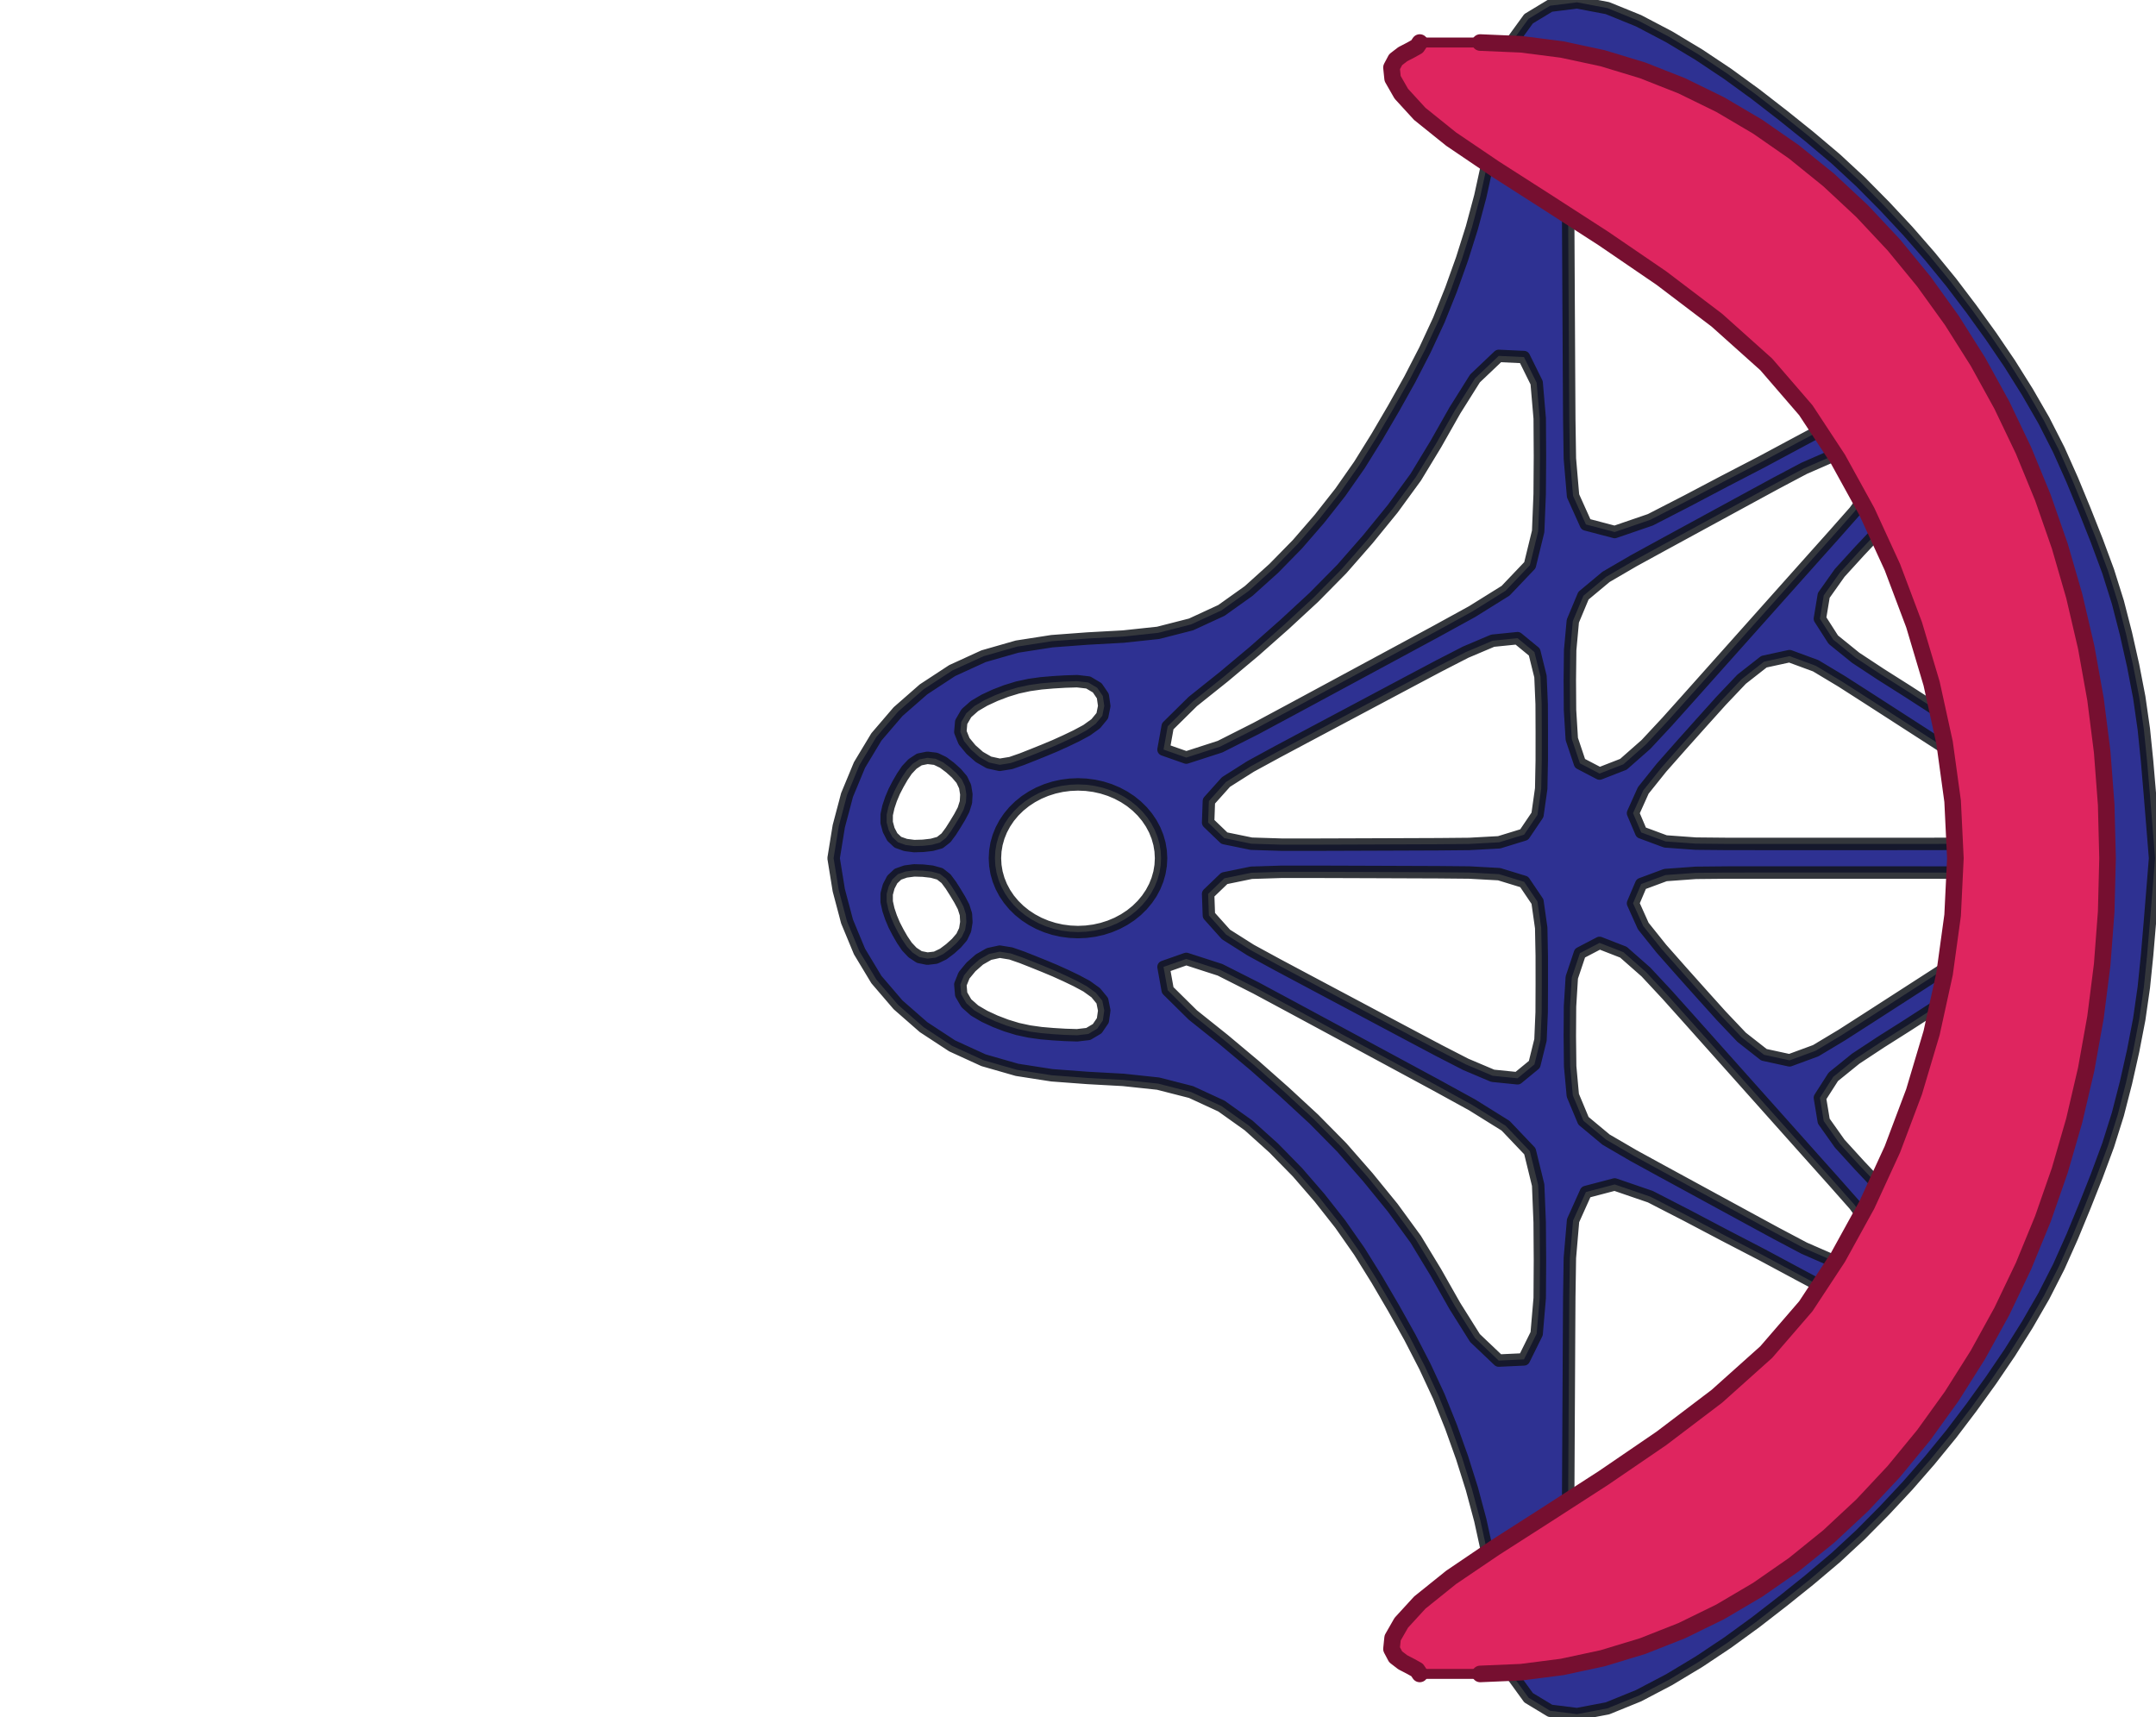
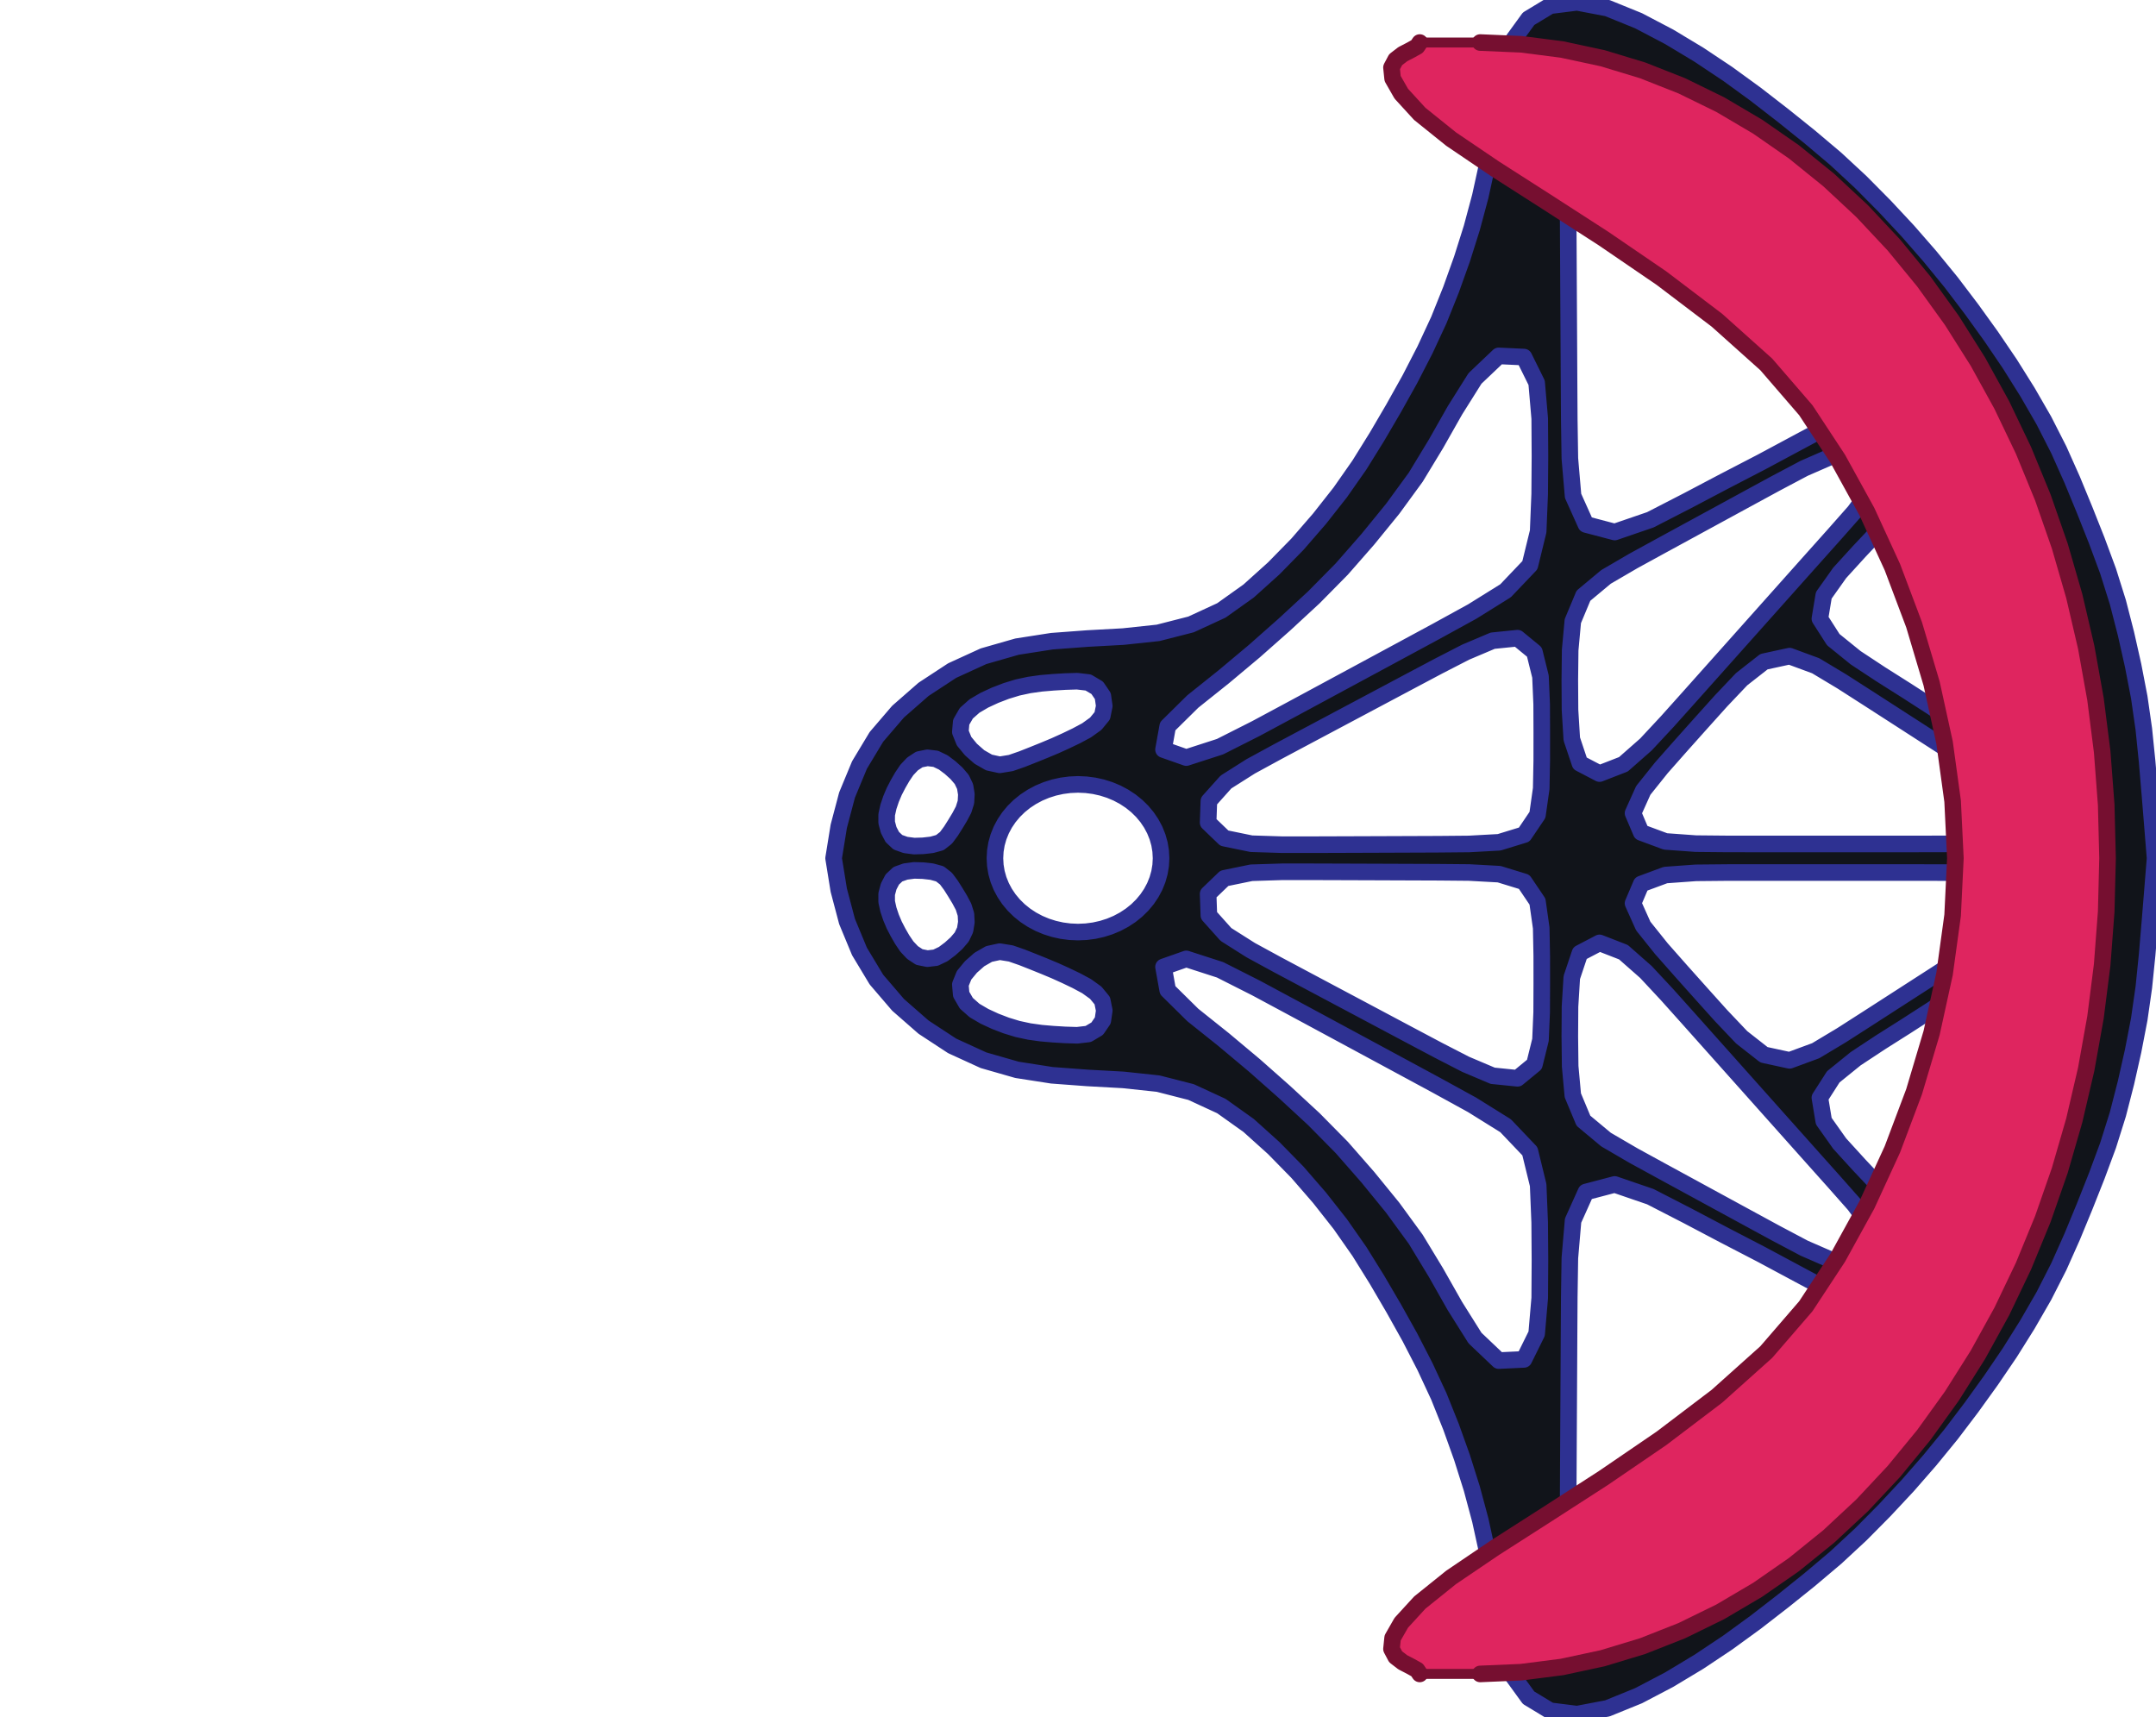
<svg xmlns="http://www.w3.org/2000/svg" viewBox="0 0 260 207" data-generated-from="scripts/assets/doodlegrip-day-contours.json" data-fan-frame-color="black" data-fan-cover-state="covered">
-   <g data-fan-frame="" fill="#2E3192" fill-rule="evenodd" stroke="none">
+   <g data-fan-plate="black" fill="#11141a" fill-rule="evenodd" stroke="none">
    <path data-day-plate="" d="M 259.888 103.5 L 259.573 99.606 L 259.257 95.713 L 258.927 91.822 L 258.533 87.942 L 257.98 84.086 L 257.24 80.252 L 256.38 76.431 L 255.404 72.633 L 254.226 68.885 L 252.856 65.189 L 251.401 61.52 L 249.895 57.866 L 248.281 54.25 L 246.478 50.71 L 244.486 47.257 L 242.362 43.867 L 240.102 40.541 L 237.742 37.266 L 235.298 34.046 L 232.734 30.911 L 230.064 27.85 L 227.278 24.866 L 224.397 21.956 L 221.386 19.164 L 218.231 16.499 L 214.997 13.903 L 211.715 11.36 L 208.353 8.914 L 204.882 6.6 L 201.295 4.442 L 197.601 2.503 L 193.845 0.977 L 190.182 0.281 L 186.936 0.688 L 184.337 2.261 L 182.397 4.935 L 181.186 8.362 L 180.526 12.136 L 180 15.998 L 179.352 19.851 L 178.513 23.678 L 177.495 27.473 L 176.312 31.224 L 174.986 34.931 L 173.517 38.595 L 171.844 42.194 L 170.019 45.738 L 168.07 49.226 L 166.05 52.678 L 163.935 56.081 L 161.629 59.378 L 159.125 62.559 L 156.464 65.629 L 153.608 68.545 L 150.578 71.273 L 147.292 73.615 L 143.637 75.303 L 139.663 76.32 L 135.452 76.769 L 131.151 77.005 L 126.858 77.325 L 122.649 77.98 L 118.609 79.138 L 114.824 80.87 L 111.375 83.131 L 108.303 85.819 L 105.69 88.867 L 103.65 92.255 L 102.147 95.878 L 101.15 99.648 L 100.527 103.5 L 101.15 107.352 L 102.147 111.122 L 103.65 114.745 L 105.69 118.133 L 108.303 121.181 L 111.375 123.869 L 114.824 126.13 L 118.609 127.862 L 122.649 129.02 L 126.858 129.675 L 131.151 129.995 L 135.452 130.231 L 139.663 130.68 L 143.637 131.697 L 147.292 133.385 L 150.578 135.727 L 153.608 138.455 L 156.464 141.371 L 159.125 144.441 L 161.629 147.622 L 163.935 150.919 L 166.05 154.321 L 168.07 157.774 L 170.019 161.262 L 171.844 164.806 L 173.517 168.405 L 174.986 172.069 L 176.312 175.776 L 177.495 179.527 L 178.513 183.322 L 179.352 187.149 L 180 191.002 L 180.526 194.864 L 181.186 198.638 L 182.397 202.065 L 184.337 204.739 L 186.936 206.312 L 190.182 206.719 L 193.845 206.023 L 197.601 204.496 L 201.295 202.558 L 204.882 200.4 L 208.353 198.086 L 211.715 195.64 L 214.997 193.097 L 218.231 190.501 L 221.386 187.836 L 224.397 185.044 L 227.278 182.134 L 230.064 179.15 L 232.734 176.089 L 235.298 172.954 L 237.742 169.734 L 240.102 166.458 L 242.362 163.133 L 244.486 159.743 L 246.478 156.29 L 248.281 152.75 L 249.895 149.134 L 251.401 145.481 L 252.856 141.81 L 254.226 138.115 L 255.404 134.367 L 256.38 130.569 L 257.24 126.748 L 257.98 122.914 L 258.533 119.058 L 258.927 115.178 L 259.257 111.287 L 259.573 107.394 Z M 239.181 53.029 L 236.309 53.778 L 233.763 55.959 L 231.466 58.612 L 229.117 61.272 L 226.686 63.881 L 224.236 66.474 L 221.855 69.088 L 219.933 71.799 L 219.468 74.616 L 221.082 77.138 L 223.785 79.325 L 226.818 81.324 L 229.908 83.279 L 232.98 85.26 L 236.023 87.278 L 239.056 89.31 L 242.089 91.34 L 245.139 93.301 L 248.244 94.809 L 251.192 94.86 L 252.959 92.865 L 253.237 89.793 L 252.836 86.457 L 252.277 83.089 L 251.657 79.727 L 250.907 76.388 L 249.996 73.082 L 248.951 69.808 L 247.752 66.577 L 246.426 63.385 L 245.04 60.216 L 243.564 57.117 L 241.734 54.416 Z M 241.734 152.584 L 243.564 149.883 L 245.04 146.784 L 246.426 143.615 L 247.752 140.423 L 248.951 137.192 L 249.996 133.918 L 250.907 130.612 L 251.657 127.273 L 252.277 123.911 L 252.836 120.543 L 253.237 117.207 L 252.959 114.135 L 251.192 112.14 L 248.244 112.191 L 245.139 113.699 L 242.089 115.66 L 239.056 117.69 L 236.023 119.722 L 232.98 121.74 L 229.908 123.721 L 226.818 125.676 L 223.785 127.675 L 221.082 129.863 L 219.468 132.384 L 219.933 135.201 L 221.855 137.912 L 224.236 140.526 L 226.686 143.119 L 229.117 145.728 L 231.466 148.388 L 233.763 151.041 L 236.309 153.222 L 239.181 153.971 Z M 215.81 79.126 L 212.723 79.797 L 210.033 81.905 L 207.565 84.505 L 205.149 87.192 L 202.741 89.887 L 200.355 92.589 L 198.167 95.321 L 196.933 98.066 L 197.921 100.39 L 200.844 101.473 L 204.512 101.739 L 208.329 101.775 L 212.163 101.777 L 215.998 101.777 L 219.832 101.777 L 223.667 101.777 L 227.501 101.777 L 231.335 101.776 L 235.165 101.768 L 238.927 101.663 L 242.233 101.012 L 243.976 99.075 L 243.213 96.534 L 240.722 94.277 L 237.692 92.219 L 234.578 90.203 L 231.457 88.191 L 228.335 86.178 L 225.214 84.167 L 222.092 82.165 L 218.962 80.287 Z M 218.962 126.713 L 222.092 124.835 L 225.214 122.833 L 228.335 120.822 L 231.457 118.809 L 234.578 116.797 L 237.692 114.781 L 240.722 112.723 L 243.213 110.466 L 243.976 107.925 L 242.233 105.988 L 238.927 105.337 L 235.165 105.232 L 231.335 105.224 L 227.501 105.223 L 223.667 105.223 L 219.832 105.223 L 215.998 105.223 L 212.163 105.223 L 208.329 105.225 L 204.512 105.261 L 200.844 105.527 L 197.921 106.61 L 196.933 108.934 L 198.167 111.679 L 200.355 114.411 L 202.741 117.113 L 205.149 119.808 L 207.565 122.495 L 210.033 125.095 L 212.723 127.203 L 215.81 127.874 Z M 194.166 8.059 L 190.767 9.208 L 189.383 12.806 L 189.102 17.352 L 189.091 22.081 L 189.115 26.828 L 189.14 31.577 L 189.165 36.326 L 189.191 41.075 L 189.216 45.824 L 189.244 50.571 L 189.316 55.295 L 189.702 59.8 L 191.253 63.248 L 194.722 64.16 L 199.023 62.685 L 203.47 60.398 L 207.923 58.051 L 212.44 55.708 L 216.944 53.291 L 221.461 50.88 L 225.948 48.47 L 229.999 45.854 L 232.326 42.625 L 231.56 38.81 L 228.975 34.954 L 225.776 31.237 L 222.328 27.667 L 218.729 24.217 L 214.962 20.92 L 211.029 17.785 L 206.953 14.8 L 202.737 11.995 L 198.416 9.499 Z M 198.416 197.501 L 202.737 195.005 L 206.953 192.2 L 211.029 189.215 L 214.962 186.08 L 218.729 182.783 L 222.328 179.333 L 225.776 175.763 L 228.975 172.046 L 231.56 168.19 L 232.326 164.375 L 229.999 161.146 L 225.948 158.53 L 221.461 156.12 L 216.944 153.708 L 212.44 151.292 L 207.923 148.949 L 203.47 146.602 L 199.023 144.315 L 194.722 142.84 L 191.253 143.751 L 189.702 147.2 L 189.316 151.705 L 189.244 156.429 L 189.216 161.176 L 189.191 165.925 L 189.165 170.674 L 189.14 175.423 L 189.115 180.172 L 189.091 184.919 L 189.102 189.648 L 189.383 194.194 L 190.767 197.792 L 194.166 198.941 Z M 224.258 54.604 L 221.029 54.967 L 217.577 56.473 L 214.138 58.294 L 210.707 60.159 L 207.276 62.027 L 203.846 63.895 L 200.416 65.763 L 196.995 67.636 L 193.677 69.57 L 190.952 71.841 L 189.672 74.905 L 189.352 78.403 L 189.31 82.007 L 189.333 85.615 L 189.548 89.121 L 190.531 92.055 L 192.897 93.291 L 195.776 92.17 L 198.49 89.781 L 201.051 87.031 L 203.57 84.22 L 206.083 81.403 L 208.597 78.585 L 211.11 75.768 L 213.623 72.951 L 216.136 70.133 L 218.65 67.316 L 221.164 64.503 L 223.641 61.701 L 225.708 58.892 L 226.184 56.18 Z M 226.184 150.82 L 225.708 148.108 L 223.641 145.299 L 221.164 142.497 L 218.65 139.684 L 216.136 136.867 L 213.623 134.049 L 211.11 131.232 L 208.597 128.415 L 206.083 125.597 L 203.57 122.78 L 201.051 119.969 L 198.49 117.219 L 195.776 114.83 L 192.897 113.709 L 190.531 114.945 L 189.548 117.879 L 189.333 121.385 L 189.31 124.993 L 189.352 128.597 L 189.672 132.095 L 190.952 135.159 L 193.677 137.43 L 196.995 139.364 L 200.416 141.237 L 203.846 143.105 L 207.276 144.973 L 210.707 146.841 L 214.138 148.706 L 217.577 150.527 L 221.029 152.033 L 224.258 152.396 Z M 183.007 76.962 L 180.009 77.266 L 176.761 78.642 L 173.506 80.315 L 170.261 82.036 L 167.016 83.762 L 163.772 85.488 L 160.527 87.214 L 157.283 88.94 L 154.041 90.668 L 150.828 92.418 L 147.843 94.308 L 145.784 96.607 L 145.692 99.198 L 147.649 101.079 L 150.909 101.749 L 154.594 101.865 L 158.351 101.865 L 162.116 101.853 L 165.881 101.84 L 169.646 101.826 L 173.41 101.812 L 177.161 101.778 L 180.786 101.579 L 183.804 100.653 L 185.41 98.274 L 185.86 95.098 L 185.926 91.724 L 185.929 88.324 L 185.915 84.927 L 185.773 81.589 L 185.041 78.634 Z M 185.041 128.366 L 185.773 125.411 L 185.915 122.073 L 185.929 118.676 L 185.926 115.276 L 185.86 111.902 L 185.41 108.726 L 183.804 106.347 L 180.786 105.421 L 177.161 105.222 L 173.41 105.188 L 169.646 105.174 L 165.881 105.16 L 162.116 105.147 L 158.351 105.135 L 154.594 105.135 L 150.909 105.251 L 147.649 105.921 L 145.692 107.802 L 145.784 110.393 L 147.843 112.692 L 150.828 114.582 L 154.041 116.332 L 157.283 118.06 L 160.527 119.786 L 163.772 121.512 L 167.016 123.238 L 170.261 124.964 L 173.506 126.685 L 176.761 128.358 L 180.009 129.734 L 183.007 130.038 Z M 183.78 43.061 L 180.736 42.919 L 177.876 45.636 L 175.457 49.487 L 173.155 53.549 L 170.727 57.552 L 167.948 61.359 L 164.948 65.04 L 161.809 68.624 L 158.444 72.036 L 154.905 75.307 L 151.287 78.508 L 147.579 81.615 L 143.846 84.597 L 140.818 87.585 L 140.313 90.395 L 143.059 91.361 L 147.136 90.043 L 151.464 87.855 L 155.814 85.518 L 160.166 83.17 L 164.517 80.822 L 168.869 78.473 L 173.218 76.123 L 177.53 73.755 L 181.563 71.243 L 184.495 68.163 L 185.493 64.085 L 185.675 59.587 L 185.708 55.015 L 185.68 50.464 L 185.31 46.157 Z M 185.31 160.843 L 185.68 156.536 L 185.708 151.985 L 185.675 147.413 L 185.493 142.915 L 184.495 138.837 L 181.563 135.757 L 177.53 133.245 L 173.218 130.877 L 168.869 128.527 L 164.517 126.178 L 160.166 123.83 L 155.814 121.482 L 151.464 119.145 L 147.136 116.957 L 143.059 115.639 L 140.313 116.605 L 140.818 119.415 L 143.846 122.403 L 147.579 125.385 L 151.287 128.492 L 154.905 131.693 L 158.444 134.964 L 161.809 138.376 L 164.948 141.96 L 167.948 145.641 L 170.727 149.448 L 173.155 153.451 L 175.457 157.513 L 177.876 161.364 L 180.736 164.081 L 183.78 163.939 Z M 131.239 82.305 L 129.892 82.149 L 128.454 82.194 L 127.003 82.281 L 125.557 82.405 L 124.124 82.606 L 122.717 82.908 L 121.347 83.327 L 120.013 83.839 L 118.725 84.434 L 117.525 85.136 L 116.535 86.013 L 115.915 87.084 L 115.811 88.267 L 116.261 89.383 L 117.094 90.393 L 118.107 91.287 L 119.27 91.954 L 120.56 92.234 L 121.899 92.018 L 123.236 91.554 L 124.568 91.028 L 125.897 90.492 L 127.218 89.94 L 128.518 89.352 L 129.801 88.736 L 131.04 88.072 L 132.139 87.281 L 132.93 86.32 L 133.167 85.139 L 132.995 83.938 L 132.318 82.946 Z M 132.318 124.054 L 132.995 123.062 L 133.167 121.861 L 132.93 120.68 L 132.139 119.719 L 131.04 118.928 L 129.801 118.264 L 128.518 117.648 L 127.218 117.06 L 125.897 116.508 L 124.568 115.972 L 123.236 115.446 L 121.899 114.982 L 120.56 114.766 L 119.27 115.046 L 118.107 115.713 L 117.094 116.607 L 116.261 117.617 L 115.811 118.733 L 115.915 119.916 L 116.535 120.987 L 117.525 121.864 L 118.725 122.566 L 120.013 123.161 L 121.347 123.673 L 122.717 124.092 L 124.124 124.394 L 125.557 124.595 L 127.003 124.719 L 128.454 124.806 L 129.892 124.851 L 131.239 124.695 Z M 112.838 91.509 L 111.843 91.391 L 110.866 91.587 L 110.046 92.127 L 109.361 92.855 L 108.801 93.685 L 108.3 94.555 L 107.84 95.444 L 107.453 96.359 L 107.139 97.296 L 106.928 98.243 L 106.925 99.191 L 107.171 100.104 L 107.607 100.94 L 108.282 101.573 L 109.206 101.9 L 110.239 102.035 L 111.31 102.004 L 112.374 101.884 L 113.342 101.617 L 114.085 101.036 L 114.671 100.245 L 115.21 99.392 L 115.732 98.528 L 116.197 97.65 L 116.487 96.736 L 116.537 95.787 L 116.385 94.851 L 115.98 94 L 115.338 93.251 L 114.574 92.563 L 113.749 91.945 Z M 113.749 115.055 L 114.574 114.437 L 115.338 113.749 L 115.98 113 L 116.385 112.149 L 116.537 111.213 L 116.487 110.264 L 116.197 109.35 L 115.732 108.472 L 115.21 107.608 L 114.671 106.755 L 114.085 105.964 L 113.342 105.383 L 112.374 105.116 L 111.31 104.996 L 110.239 104.965 L 109.206 105.1 L 108.282 105.427 L 107.607 106.06 L 107.171 106.896 L 106.925 107.809 L 106.928 108.757 L 107.139 109.704 L 107.453 110.641 L 107.84 111.556 L 108.3 112.445 L 108.801 113.315 L 109.361 114.145 L 110.046 114.873 L 110.866 115.413 L 111.843 115.609 L 112.838 115.491 Z M 130 112.405 L 130.982 112.362 L 131.954 112.234 L 132.908 112.022 L 133.833 111.727 L 134.722 111.354 L 135.565 110.904 L 136.355 110.384 L 137.083 109.797 L 137.743 109.149 L 138.329 108.447 L 138.834 107.698 L 139.255 106.908 L 139.586 106.085 L 139.825 105.237 L 139.969 104.373 L 140.017 103.5 L 139.969 102.627 L 139.825 101.763 L 139.586 100.915 L 139.255 100.092 L 138.834 99.302 L 138.329 98.553 L 137.743 97.851 L 137.083 97.203 L 136.355 96.616 L 135.565 96.096 L 134.722 95.646 L 133.833 95.273 L 132.908 94.978 L 131.954 94.766 L 130.982 94.638 L 130 94.595 L 129.018 94.638 L 128.046 94.766 L 127.092 94.978 L 126.167 95.273 L 125.278 95.646 L 124.435 96.096 L 123.645 96.616 L 122.917 97.203 L 122.257 97.851 L 121.671 98.553 L 121.166 99.302 L 120.746 100.092 L 120.414 100.915 L 120.175 101.763 L 120.031 102.627 L 119.983 103.5 L 120.031 104.373 L 120.175 105.237 L 120.414 106.085 L 120.746 106.908 L 121.166 107.698 L 121.671 108.447 L 122.257 109.149 L 122.917 109.797 L 123.645 110.384 L 124.435 110.904 L 125.278 111.354 L 126.167 111.727 L 127.092 112.022 L 128.046 112.234 L 129.018 112.362 Z" />
  </g>
-   <g data-fan-frame-tint="black" fill="none" stroke="#11141a" stroke-width="1.5" stroke-linejoin="round" opacity="0.85">
+   <g data-fan-frame="" fill="none" stroke="#2E3192" stroke-width="2" stroke-linejoin="round">
    <path d="M 259.888 103.5 L 259.573 99.606 L 259.257 95.713 L 258.927 91.822 L 258.533 87.942 L 257.98 84.086 L 257.24 80.252 L 256.38 76.431 L 255.404 72.633 L 254.226 68.885 L 252.856 65.189 L 251.401 61.52 L 249.895 57.866 L 248.281 54.25 L 246.478 50.71 L 244.486 47.257 L 242.362 43.867 L 240.102 40.541 L 237.742 37.266 L 235.298 34.046 L 232.734 30.911 L 230.064 27.85 L 227.278 24.866 L 224.397 21.956 L 221.386 19.164 L 218.231 16.499 L 214.997 13.903 L 211.715 11.36 L 208.353 8.914 L 204.882 6.6 L 201.295 4.442 L 197.601 2.503 L 193.845 0.977 L 190.182 0.281 L 186.936 0.688 L 184.337 2.261 L 182.397 4.935 L 181.186 8.362 L 180.526 12.136 L 180 15.998 L 179.352 19.851 L 178.513 23.678 L 177.495 27.473 L 176.312 31.224 L 174.986 34.931 L 173.517 38.595 L 171.844 42.194 L 170.019 45.738 L 168.07 49.226 L 166.05 52.678 L 163.935 56.081 L 161.629 59.378 L 159.125 62.559 L 156.464 65.629 L 153.608 68.545 L 150.578 71.273 L 147.292 73.615 L 143.637 75.303 L 139.663 76.32 L 135.452 76.769 L 131.151 77.005 L 126.858 77.325 L 122.649 77.98 L 118.609 79.138 L 114.824 80.87 L 111.375 83.131 L 108.303 85.819 L 105.69 88.867 L 103.65 92.255 L 102.147 95.878 L 101.15 99.648 L 100.527 103.5 L 101.15 107.352 L 102.147 111.122 L 103.65 114.745 L 105.69 118.133 L 108.303 121.181 L 111.375 123.869 L 114.824 126.13 L 118.609 127.862 L 122.649 129.02 L 126.858 129.675 L 131.151 129.995 L 135.452 130.231 L 139.663 130.68 L 143.637 131.697 L 147.292 133.385 L 150.578 135.727 L 153.608 138.455 L 156.464 141.371 L 159.125 144.441 L 161.629 147.622 L 163.935 150.919 L 166.05 154.321 L 168.07 157.774 L 170.019 161.262 L 171.844 164.806 L 173.517 168.405 L 174.986 172.069 L 176.312 175.776 L 177.495 179.527 L 178.513 183.322 L 179.352 187.149 L 180 191.002 L 180.526 194.864 L 181.186 198.638 L 182.397 202.065 L 184.337 204.739 L 186.936 206.312 L 190.182 206.719 L 193.845 206.023 L 197.601 204.496 L 201.295 202.558 L 204.882 200.4 L 208.353 198.086 L 211.715 195.64 L 214.997 193.097 L 218.231 190.501 L 221.386 187.836 L 224.397 185.044 L 227.278 182.134 L 230.064 179.15 L 232.734 176.089 L 235.298 172.954 L 237.742 169.734 L 240.102 166.458 L 242.362 163.133 L 244.486 159.743 L 246.478 156.29 L 248.281 152.75 L 249.895 149.134 L 251.401 145.481 L 252.856 141.81 L 254.226 138.115 L 255.404 134.367 L 256.38 130.569 L 257.24 126.748 L 257.98 122.914 L 258.533 119.058 L 258.927 115.178 L 259.257 111.287 L 259.573 107.394 Z M 239.181 53.029 L 236.309 53.778 L 233.763 55.959 L 231.466 58.612 L 229.117 61.272 L 226.686 63.881 L 224.236 66.474 L 221.855 69.088 L 219.933 71.799 L 219.468 74.616 L 221.082 77.138 L 223.785 79.325 L 226.818 81.324 L 229.908 83.279 L 232.98 85.26 L 236.023 87.278 L 239.056 89.31 L 242.089 91.34 L 245.139 93.301 L 248.244 94.809 L 251.192 94.86 L 252.959 92.865 L 253.237 89.793 L 252.836 86.457 L 252.277 83.089 L 251.657 79.727 L 250.907 76.388 L 249.996 73.082 L 248.951 69.808 L 247.752 66.577 L 246.426 63.385 L 245.04 60.216 L 243.564 57.117 L 241.734 54.416 Z M 241.734 152.584 L 243.564 149.883 L 245.04 146.784 L 246.426 143.615 L 247.752 140.423 L 248.951 137.192 L 249.996 133.918 L 250.907 130.612 L 251.657 127.273 L 252.277 123.911 L 252.836 120.543 L 253.237 117.207 L 252.959 114.135 L 251.192 112.14 L 248.244 112.191 L 245.139 113.699 L 242.089 115.66 L 239.056 117.69 L 236.023 119.722 L 232.98 121.74 L 229.908 123.721 L 226.818 125.676 L 223.785 127.675 L 221.082 129.863 L 219.468 132.384 L 219.933 135.201 L 221.855 137.912 L 224.236 140.526 L 226.686 143.119 L 229.117 145.728 L 231.466 148.388 L 233.763 151.041 L 236.309 153.222 L 239.181 153.971 Z M 215.81 79.126 L 212.723 79.797 L 210.033 81.905 L 207.565 84.505 L 205.149 87.192 L 202.741 89.887 L 200.355 92.589 L 198.167 95.321 L 196.933 98.066 L 197.921 100.39 L 200.844 101.473 L 204.512 101.739 L 208.329 101.775 L 212.163 101.777 L 215.998 101.777 L 219.832 101.777 L 223.667 101.777 L 227.501 101.777 L 231.335 101.776 L 235.165 101.768 L 238.927 101.663 L 242.233 101.012 L 243.976 99.075 L 243.213 96.534 L 240.722 94.277 L 237.692 92.219 L 234.578 90.203 L 231.457 88.191 L 228.335 86.178 L 225.214 84.167 L 222.092 82.165 L 218.962 80.287 Z M 218.962 126.713 L 222.092 124.835 L 225.214 122.833 L 228.335 120.822 L 231.457 118.809 L 234.578 116.797 L 237.692 114.781 L 240.722 112.723 L 243.213 110.466 L 243.976 107.925 L 242.233 105.988 L 238.927 105.337 L 235.165 105.232 L 231.335 105.224 L 227.501 105.223 L 223.667 105.223 L 219.832 105.223 L 215.998 105.223 L 212.163 105.223 L 208.329 105.225 L 204.512 105.261 L 200.844 105.527 L 197.921 106.61 L 196.933 108.934 L 198.167 111.679 L 200.355 114.411 L 202.741 117.113 L 205.149 119.808 L 207.565 122.495 L 210.033 125.095 L 212.723 127.203 L 215.81 127.874 Z M 194.166 8.059 L 190.767 9.208 L 189.383 12.806 L 189.102 17.352 L 189.091 22.081 L 189.115 26.828 L 189.14 31.577 L 189.165 36.326 L 189.191 41.075 L 189.216 45.824 L 189.244 50.571 L 189.316 55.295 L 189.702 59.8 L 191.253 63.248 L 194.722 64.16 L 199.023 62.685 L 203.47 60.398 L 207.923 58.051 L 212.44 55.708 L 216.944 53.291 L 221.461 50.88 L 225.948 48.47 L 229.999 45.854 L 232.326 42.625 L 231.56 38.81 L 228.975 34.954 L 225.776 31.237 L 222.328 27.667 L 218.729 24.217 L 214.962 20.92 L 211.029 17.785 L 206.953 14.8 L 202.737 11.995 L 198.416 9.499 Z M 198.416 197.501 L 202.737 195.005 L 206.953 192.2 L 211.029 189.215 L 214.962 186.08 L 218.729 182.783 L 222.328 179.333 L 225.776 175.763 L 228.975 172.046 L 231.56 168.19 L 232.326 164.375 L 229.999 161.146 L 225.948 158.53 L 221.461 156.12 L 216.944 153.708 L 212.44 151.292 L 207.923 148.949 L 203.47 146.602 L 199.023 144.315 L 194.722 142.84 L 191.253 143.751 L 189.702 147.2 L 189.316 151.705 L 189.244 156.429 L 189.216 161.176 L 189.191 165.925 L 189.165 170.674 L 189.14 175.423 L 189.115 180.172 L 189.091 184.919 L 189.102 189.648 L 189.383 194.194 L 190.767 197.792 L 194.166 198.941 Z M 224.258 54.604 L 221.029 54.967 L 217.577 56.473 L 214.138 58.294 L 210.707 60.159 L 207.276 62.027 L 203.846 63.895 L 200.416 65.763 L 196.995 67.636 L 193.677 69.57 L 190.952 71.841 L 189.672 74.905 L 189.352 78.403 L 189.31 82.007 L 189.333 85.615 L 189.548 89.121 L 190.531 92.055 L 192.897 93.291 L 195.776 92.17 L 198.49 89.781 L 201.051 87.031 L 203.57 84.22 L 206.083 81.403 L 208.597 78.585 L 211.11 75.768 L 213.623 72.951 L 216.136 70.133 L 218.65 67.316 L 221.164 64.503 L 223.641 61.701 L 225.708 58.892 L 226.184 56.18 Z M 226.184 150.82 L 225.708 148.108 L 223.641 145.299 L 221.164 142.497 L 218.65 139.684 L 216.136 136.867 L 213.623 134.049 L 211.11 131.232 L 208.597 128.415 L 206.083 125.597 L 203.57 122.78 L 201.051 119.969 L 198.49 117.219 L 195.776 114.83 L 192.897 113.709 L 190.531 114.945 L 189.548 117.879 L 189.333 121.385 L 189.31 124.993 L 189.352 128.597 L 189.672 132.095 L 190.952 135.159 L 193.677 137.43 L 196.995 139.364 L 200.416 141.237 L 203.846 143.105 L 207.276 144.973 L 210.707 146.841 L 214.138 148.706 L 217.577 150.527 L 221.029 152.033 L 224.258 152.396 Z M 183.007 76.962 L 180.009 77.266 L 176.761 78.642 L 173.506 80.315 L 170.261 82.036 L 167.016 83.762 L 163.772 85.488 L 160.527 87.214 L 157.283 88.94 L 154.041 90.668 L 150.828 92.418 L 147.843 94.308 L 145.784 96.607 L 145.692 99.198 L 147.649 101.079 L 150.909 101.749 L 154.594 101.865 L 158.351 101.865 L 162.116 101.853 L 165.881 101.84 L 169.646 101.826 L 173.41 101.812 L 177.161 101.778 L 180.786 101.579 L 183.804 100.653 L 185.41 98.274 L 185.86 95.098 L 185.926 91.724 L 185.929 88.324 L 185.915 84.927 L 185.773 81.589 L 185.041 78.634 Z M 185.041 128.366 L 185.773 125.411 L 185.915 122.073 L 185.929 118.676 L 185.926 115.276 L 185.86 111.902 L 185.41 108.726 L 183.804 106.347 L 180.786 105.421 L 177.161 105.222 L 173.41 105.188 L 169.646 105.174 L 165.881 105.16 L 162.116 105.147 L 158.351 105.135 L 154.594 105.135 L 150.909 105.251 L 147.649 105.921 L 145.692 107.802 L 145.784 110.393 L 147.843 112.692 L 150.828 114.582 L 154.041 116.332 L 157.283 118.06 L 160.527 119.786 L 163.772 121.512 L 167.016 123.238 L 170.261 124.964 L 173.506 126.685 L 176.761 128.358 L 180.009 129.734 L 183.007 130.038 Z M 183.78 43.061 L 180.736 42.919 L 177.876 45.636 L 175.457 49.487 L 173.155 53.549 L 170.727 57.552 L 167.948 61.359 L 164.948 65.04 L 161.809 68.624 L 158.444 72.036 L 154.905 75.307 L 151.287 78.508 L 147.579 81.615 L 143.846 84.597 L 140.818 87.585 L 140.313 90.395 L 143.059 91.361 L 147.136 90.043 L 151.464 87.855 L 155.814 85.518 L 160.166 83.17 L 164.517 80.822 L 168.869 78.473 L 173.218 76.123 L 177.53 73.755 L 181.563 71.243 L 184.495 68.163 L 185.493 64.085 L 185.675 59.587 L 185.708 55.015 L 185.68 50.464 L 185.31 46.157 Z M 185.31 160.843 L 185.68 156.536 L 185.708 151.985 L 185.675 147.413 L 185.493 142.915 L 184.495 138.837 L 181.563 135.757 L 177.53 133.245 L 173.218 130.877 L 168.869 128.527 L 164.517 126.178 L 160.166 123.83 L 155.814 121.482 L 151.464 119.145 L 147.136 116.957 L 143.059 115.639 L 140.313 116.605 L 140.818 119.415 L 143.846 122.403 L 147.579 125.385 L 151.287 128.492 L 154.905 131.693 L 158.444 134.964 L 161.809 138.376 L 164.948 141.96 L 167.948 145.641 L 170.727 149.448 L 173.155 153.451 L 175.457 157.513 L 177.876 161.364 L 180.736 164.081 L 183.78 163.939 Z M 131.239 82.305 L 129.892 82.149 L 128.454 82.194 L 127.003 82.281 L 125.557 82.405 L 124.124 82.606 L 122.717 82.908 L 121.347 83.327 L 120.013 83.839 L 118.725 84.434 L 117.525 85.136 L 116.535 86.013 L 115.915 87.084 L 115.811 88.267 L 116.261 89.383 L 117.094 90.393 L 118.107 91.287 L 119.27 91.954 L 120.56 92.234 L 121.899 92.018 L 123.236 91.554 L 124.568 91.028 L 125.897 90.492 L 127.218 89.94 L 128.518 89.352 L 129.801 88.736 L 131.04 88.072 L 132.139 87.281 L 132.93 86.32 L 133.167 85.139 L 132.995 83.938 L 132.318 82.946 Z M 132.318 124.054 L 132.995 123.062 L 133.167 121.861 L 132.93 120.68 L 132.139 119.719 L 131.04 118.928 L 129.801 118.264 L 128.518 117.648 L 127.218 117.06 L 125.897 116.508 L 124.568 115.972 L 123.236 115.446 L 121.899 114.982 L 120.56 114.766 L 119.27 115.046 L 118.107 115.713 L 117.094 116.607 L 116.261 117.617 L 115.811 118.733 L 115.915 119.916 L 116.535 120.987 L 117.525 121.864 L 118.725 122.566 L 120.013 123.161 L 121.347 123.673 L 122.717 124.092 L 124.124 124.394 L 125.557 124.595 L 127.003 124.719 L 128.454 124.806 L 129.892 124.851 L 131.239 124.695 Z M 112.838 91.509 L 111.843 91.391 L 110.866 91.587 L 110.046 92.127 L 109.361 92.855 L 108.801 93.685 L 108.3 94.555 L 107.84 95.444 L 107.453 96.359 L 107.139 97.296 L 106.928 98.243 L 106.925 99.191 L 107.171 100.104 L 107.607 100.94 L 108.282 101.573 L 109.206 101.9 L 110.239 102.035 L 111.31 102.004 L 112.374 101.884 L 113.342 101.617 L 114.085 101.036 L 114.671 100.245 L 115.21 99.392 L 115.732 98.528 L 116.197 97.65 L 116.487 96.736 L 116.537 95.787 L 116.385 94.851 L 115.98 94 L 115.338 93.251 L 114.574 92.563 L 113.749 91.945 Z M 113.749 115.055 L 114.574 114.437 L 115.338 113.749 L 115.98 113 L 116.385 112.149 L 116.537 111.213 L 116.487 110.264 L 116.197 109.35 L 115.732 108.472 L 115.21 107.608 L 114.671 106.755 L 114.085 105.964 L 113.342 105.383 L 112.374 105.116 L 111.31 104.996 L 110.239 104.965 L 109.206 105.1 L 108.282 105.427 L 107.607 106.06 L 107.171 106.896 L 106.925 107.809 L 106.928 108.757 L 107.139 109.704 L 107.453 110.641 L 107.84 111.556 L 108.3 112.445 L 108.801 113.315 L 109.361 114.145 L 110.046 114.873 L 110.866 115.413 L 111.843 115.609 L 112.838 115.491 Z M 130 112.405 L 130.982 112.362 L 131.954 112.234 L 132.908 112.022 L 133.833 111.727 L 134.722 111.354 L 135.565 110.904 L 136.355 110.384 L 137.083 109.797 L 137.743 109.149 L 138.329 108.447 L 138.834 107.698 L 139.255 106.908 L 139.586 106.085 L 139.825 105.237 L 139.969 104.373 L 140.017 103.5 L 139.969 102.627 L 139.825 101.763 L 139.586 100.915 L 139.255 100.092 L 138.834 99.302 L 138.329 98.553 L 137.743 97.851 L 137.083 97.203 L 136.355 96.616 L 135.565 96.096 L 134.722 95.646 L 133.833 95.273 L 132.908 94.978 L 131.954 94.766 L 130.982 94.638 L 130 94.595 L 129.018 94.638 L 128.046 94.766 L 127.092 94.978 L 126.167 95.273 L 125.278 95.646 L 124.435 96.096 L 123.645 96.616 L 122.917 97.203 L 122.257 97.851 L 121.671 98.553 L 121.166 99.302 L 120.746 100.092 L 120.414 100.915 L 120.175 101.763 L 120.031 102.627 L 119.983 103.5 L 120.031 104.373 L 120.175 105.237 L 120.414 106.085 L 120.746 106.908 L 121.166 107.698 L 121.671 108.447 L 122.257 109.149 L 122.917 109.797 L 123.645 110.384 L 124.435 110.904 L 125.278 111.354 L 126.167 111.727 L 127.092 112.022 L 128.046 112.234 L 129.018 112.362 Z" />
  </g>
  <g data-fan-cover="" fill="#df255f" stroke="#760f30" stroke-linecap="round" stroke-linejoin="round">
    <path data-fan-cover-face="" d="M 178.499 201.87 L 183.447 201.66 L 188.374 201.029 L 193.259 199.98 L 198.08 198.518 L 202.818 196.65 L 207.452 194.382 L 211.961 191.725 L 216.328 188.691 L 220.532 185.292 L 224.556 181.542 L 228.383 177.458 L 231.997 173.058 L 235.381 168.36 L 238.522 163.384 L 241.406 158.151 L 244.02 152.685 L 246.354 147.008 L 248.398 141.145 L 250.142 135.12 L 251.579 128.96 L 252.703 122.691 L 253.509 116.34 L 253.995 109.934 L 254.157 103.5 L 253.995 97.066 L 253.509 90.66 L 252.703 84.309 L 251.579 78.04 L 250.142 71.88 L 248.398 65.855 L 246.354 59.992 L 244.02 54.315 L 241.406 48.849 L 238.522 43.616 L 235.381 38.64 L 231.997 33.942 L 228.383 29.541 L 224.556 25.458 L 220.532 21.708 L 216.328 18.309 L 211.961 15.275 L 207.452 12.618 L 202.818 10.35 L 198.08 8.482 L 193.259 7.02 L 188.374 5.971 L 183.447 5.34 L 178.499 5.13 L 171.214 5.13 L 170.895 5.608 L 170.122 6.039 L 169.168 6.533 L 168.304 7.197 L 167.804 8.14 L 167.94 9.471 L 168.986 11.299 L 171.214 13.732 L 175 16.776 L 180.248 20.33 L 186.517 24.343 L 193.366 28.763 L 200.356 33.538 L 207.047 38.616 L 212.999 43.944 L 217.772 49.473 L 221.638 55.351 L 225.132 61.694 L 228.21 68.394 L 230.827 75.343 L 232.94 82.436 L 234.503 89.565 L 235.474 96.622 L 235.807 103.5 L 235.474 110.378 L 234.503 117.435 L 232.94 124.564 L 230.827 131.657 L 228.21 138.606 L 225.132 145.306 L 221.638 151.649 L 217.772 157.527 L 212.999 163.055 L 207.047 168.384 L 200.356 173.462 L 193.366 178.237 L 186.517 182.657 L 180.248 186.67 L 175 190.225 L 171.214 193.268 L 168.986 195.701 L 167.94 197.529 L 167.804 198.86 L 168.304 199.803 L 169.168 200.467 L 170.122 200.961 L 170.895 201.392 L 171.214 201.87 Z" stroke-width="1.2" />
    <path data-fan-cover-outer-seam="" d="M 178.499 201.87 L 183.447 201.66 L 188.374 201.029 L 193.259 199.98 L 198.08 198.518 L 202.818 196.65 L 207.452 194.382 L 211.961 191.725 L 216.328 188.691 L 220.532 185.292 L 224.556 181.542 L 228.383 177.458 L 231.997 173.058 L 235.381 168.36 L 238.522 163.384 L 241.406 158.151 L 244.02 152.685 L 246.354 147.008 L 248.398 141.145 L 250.142 135.12 L 251.579 128.96 L 252.703 122.691 L 253.509 116.34 L 253.995 109.934 L 254.157 103.5 L 253.995 97.066 L 253.509 90.66 L 252.703 84.309 L 251.579 78.04 L 250.142 71.88 L 248.398 65.855 L 246.354 59.992 L 244.02 54.315 L 241.406 48.849 L 238.522 43.616 L 235.381 38.64 L 231.997 33.942 L 228.383 29.541 L 224.556 25.458 L 220.532 21.708 L 216.328 18.309 L 211.961 15.275 L 207.452 12.618 L 202.818 10.35 L 198.08 8.482 L 193.259 7.02 L 188.374 5.971 L 183.447 5.34 L 178.499 5.13" fill="none" stroke-width="2" />
    <path data-fan-cover-inner-seam="" d="M 171.214 201.87 L 170.895 201.392 L 170.122 200.961 L 169.168 200.467 L 168.304 199.803 L 167.804 198.86 L 167.94 197.529 L 168.986 195.701 L 171.214 193.268 L 175 190.225 L 180.248 186.67 L 186.517 182.657 L 193.366 178.237 L 200.356 173.462 L 207.047 168.384 L 212.999 163.055 L 217.772 157.527 L 221.638 151.649 L 225.132 145.306 L 228.21 138.606 L 230.827 131.657 L 232.94 124.564 L 234.503 117.435 L 235.474 110.378 L 235.807 103.5 L 235.474 96.622 L 234.503 89.565 L 232.94 82.436 L 230.827 75.343 L 228.21 68.394 L 225.132 61.694 L 221.638 55.351 L 217.772 49.473 L 212.999 43.944 L 207.047 38.616 L 200.356 33.538 L 193.366 28.763 L 186.517 24.343 L 180.248 20.33 L 175 16.776 L 171.214 13.732 L 168.986 11.299 L 167.94 9.471 L 167.804 8.14 L 168.304 7.197 L 169.168 6.533 L 170.122 6.039 L 170.895 5.608 L 171.214 5.13" fill="none" stroke-width="2" />
  </g>
</svg>
